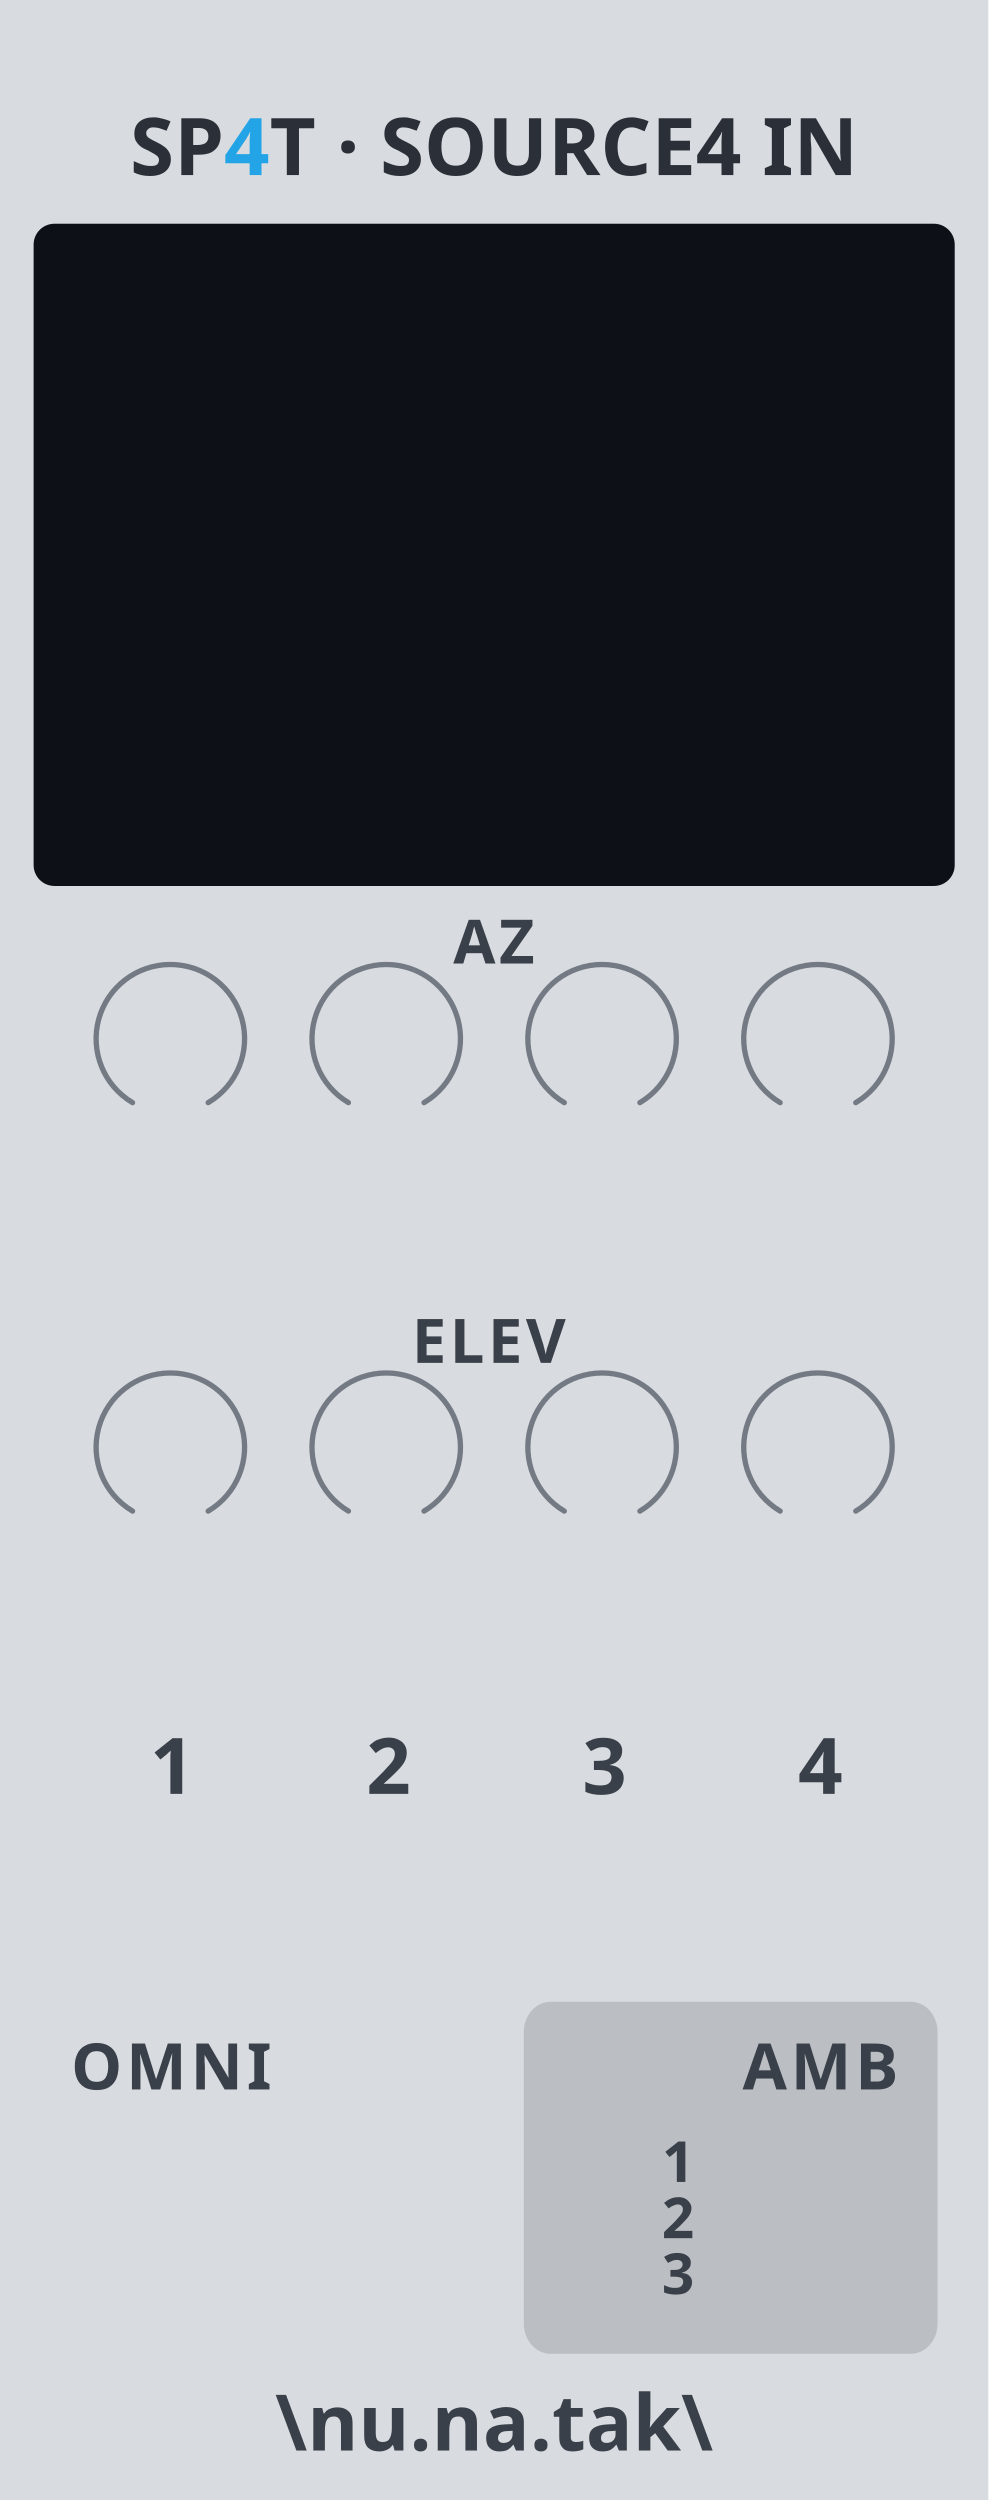
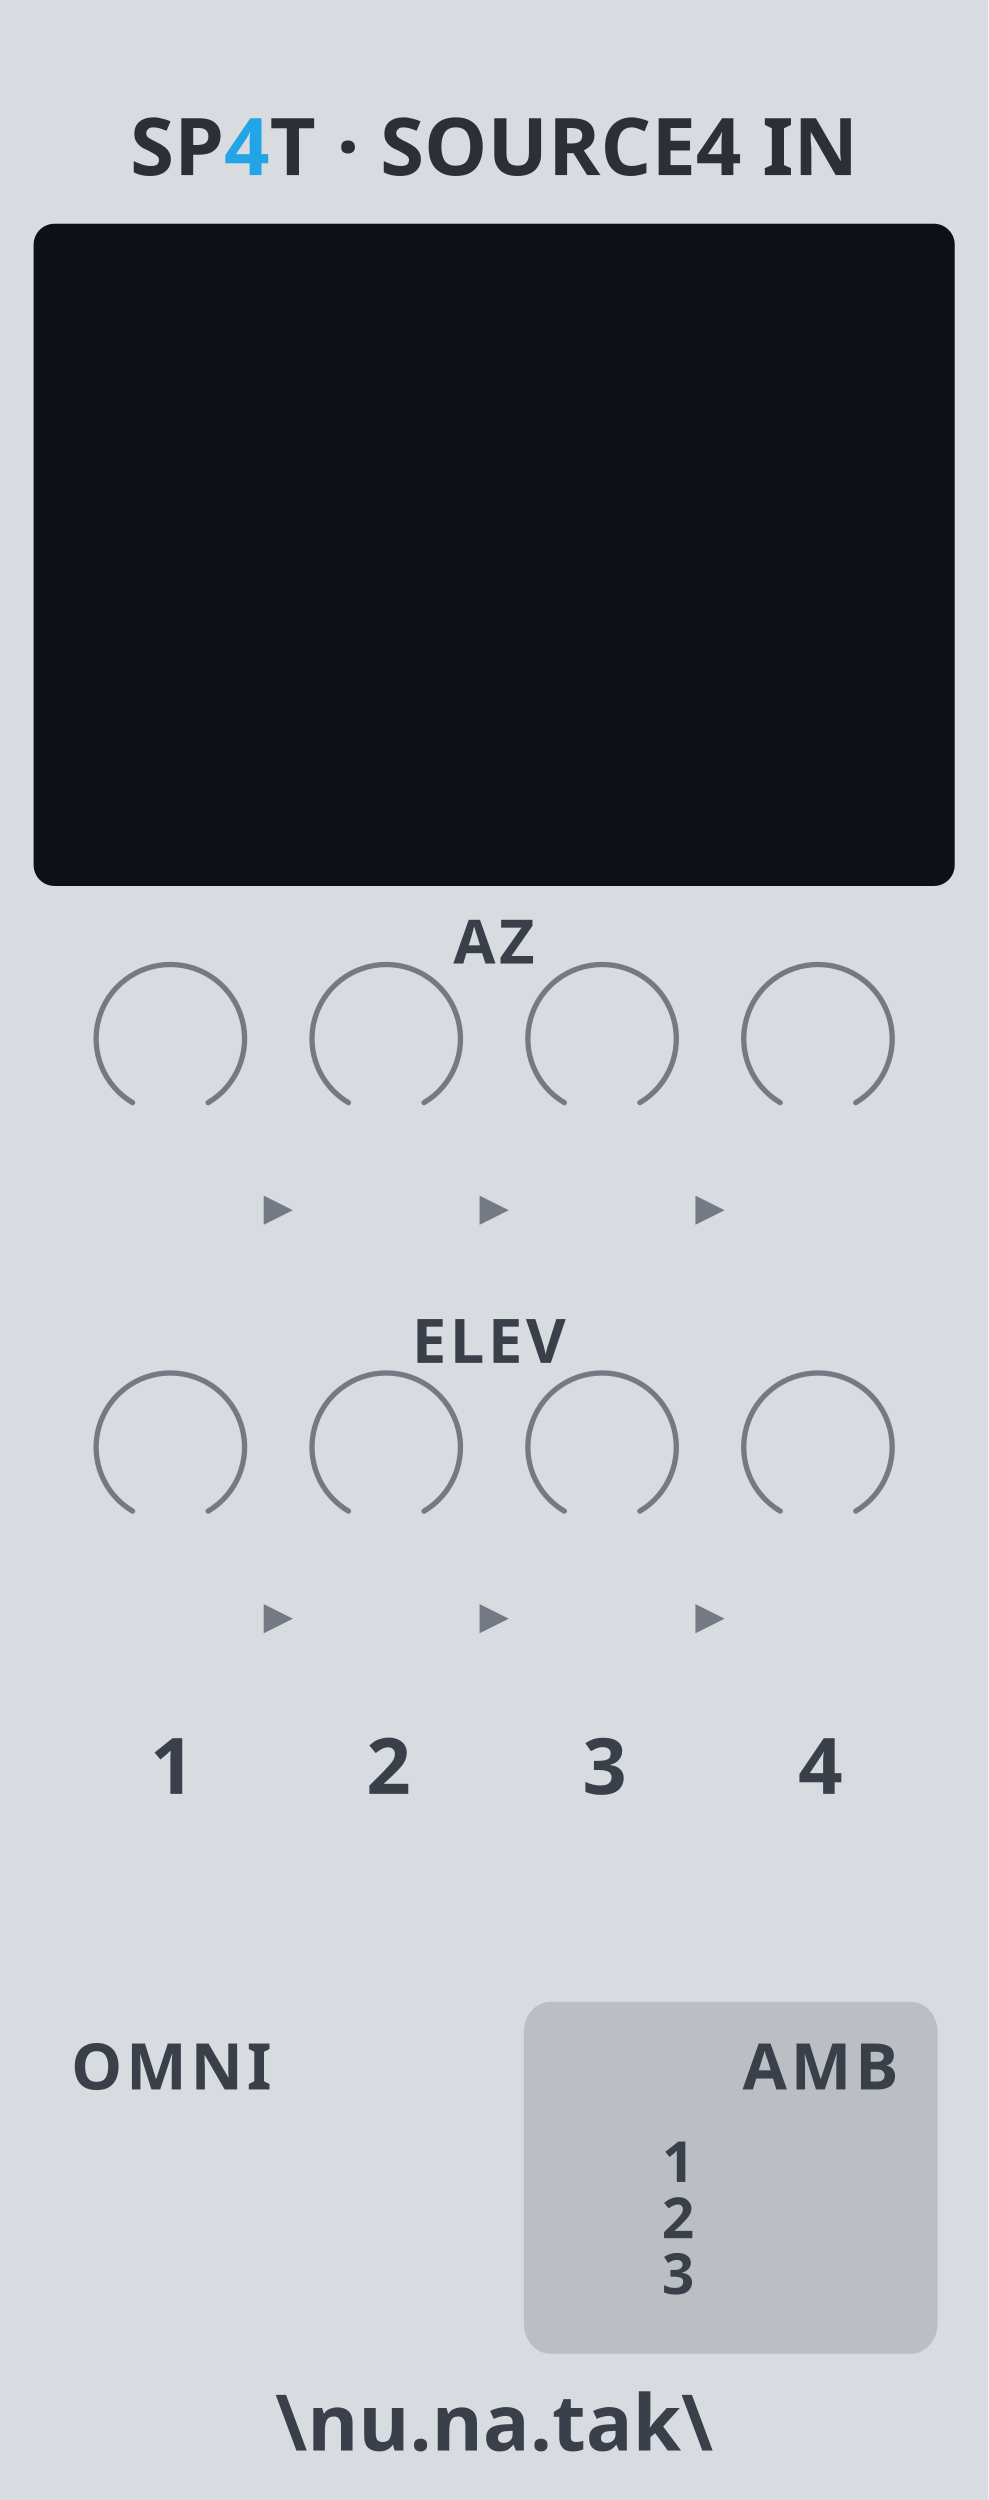
<svg xmlns="http://www.w3.org/2000/svg" xmlns:xlink="http://www.w3.org/1999/xlink" version="1.1" width="50.8mm" height="128.5mm" viewBox="0 0 50.8 128.5" id="svg49">
  <defs id="component-defs">
    <linearGradient id="linearGradient21">
      <stop style="stop-color:#d8dbdf;stop-opacity:1;" offset="0" id="stop21" />
      <stop style="stop-color:#484c51;stop-opacity:1;" offset="1" id="stop22" />
    </linearGradient>
    <linearGradient xlink:href="#linearGradient21" id="linearGradient22" x1="14.306" y1="59.001" x2="14.306" y2="65.366" gradientUnits="userSpaceOnUse" gradientTransform="matrix(0.4537741,0,0,2.814413,2.249732,-96.18744)" />
    <linearGradient xlink:href="#linearGradient21" id="linearGradient14" gradientUnits="userSpaceOnUse" gradientTransform="matrix(0.4537741,0,0,2.814413,13.22643,-96.18744)" x1="14.306" y1="59.001" x2="14.306" y2="65.366" />
    <linearGradient xlink:href="#linearGradient21" id="linearGradient15" gradientUnits="userSpaceOnUse" gradientTransform="matrix(0.4537741,0,0,2.814413,24.32243,-96.18744)" x1="14.306" y1="59.001" x2="14.306" y2="65.366" />
    <linearGradient xlink:href="#linearGradient21" id="linearGradient16" gradientUnits="userSpaceOnUse" gradientTransform="matrix(0.4537741,0,0,2.814413,35.41743,-96.18744)" x1="14.306" y1="59.001" x2="14.306" y2="65.366" />
    <linearGradient xlink:href="#linearGradient21" id="linearGradient32" gradientUnits="userSpaceOnUse" gradientTransform="matrix(0.4537741,0,0,2.814413,35.41743,-117.1828)" x1="14.306" y1="59.001" x2="14.306" y2="65.366" />
    <linearGradient xlink:href="#linearGradient21" id="linearGradient33" gradientUnits="userSpaceOnUse" gradientTransform="matrix(0.4537741,0,0,2.814413,24.32243,-117.1828)" x1="14.306" y1="59.001" x2="14.306" y2="65.366" />
    <linearGradient xlink:href="#linearGradient21" id="linearGradient34" gradientUnits="userSpaceOnUse" gradientTransform="matrix(0.4537741,0,0,2.814413,13.22643,-117.1828)" x1="14.306" y1="59.001" x2="14.306" y2="65.366" />
    <linearGradient xlink:href="#linearGradient21" id="linearGradient35" gradientUnits="userSpaceOnUse" gradientTransform="matrix(0.4537741,0,0,2.814413,2.249732,-117.1828)" x1="14.306" y1="59.001" x2="14.306" y2="65.366" />
  </defs>
  <g id="panel">
    <rect id="background" x="0" y="0" width="50.8" height="128.5" fill="#d8dbdf" />
    <rect style="fill:#bbbec3;stroke:none" id="rect85" width="21.266" height="18.093" x="26.925" y="102.892" rx="1.374" ry="1.552" />
    <text id="title" x="25.4" y="9" font-family="'Rounded Mplus 1c', 'Arial Rounded MT Bold', sans-serif" font-size="4.1" font-weight="700" text-anchor="middle" fill="#2b3038">SP<tspan fill="#22a4e6" id="title-accent">4</tspan>T · SOURCE4 IN</text>
    <text x="8.707" y="107.4" id="text43" style="font-weight:600;font-size:3.3px;font-family:'Barlow Condensed', 'Arial Narrow', sans-serif;letter-spacing:0.2;text-anchor:middle;fill:#3a4049">
      <tspan id="tspan2" x="8.807" y="107.4">OMNI</tspan>
    </text>
    <text x="42.072" y="107.4" id="text46" style="font-weight:600;font-size:3.3px;font-family:'Barlow Condensed', 'Arial Narrow', sans-serif;letter-spacing:0.2;text-anchor:middle;fill:#3a4049">
      <tspan id="tspan85" x="42.172" y="107.4">AMB</tspan>
    </text>
    <text id="brand" x="25.4" y="125.958" font-family="'Rounded Mplus 1c', 'Arial Rounded MT Bold', sans-serif" font-size="4" font-weight="700" text-anchor="middle" fill="#3a4049">\nu.na.tak\</text>
    <rect id="screen" x="1.728" y="11.5" width="47.344" height="34.039" rx="1.072" fill="#0d1017" style="stroke-width:1.156" />
    <text x="19.893" y="92.204" id="text53" style="font-weight:600;font-size:4px;font-family:'Barlow Condensed', 'Arial Narrow', sans-serif;letter-spacing:0.162;text-anchor:middle;fill:#3a4049;fill-opacity:1;stroke-width:0.81">
      <tspan id="tspan53" x="19.974" y="92.204" style="stroke-width:0.81;fill:#3a4049;fill-opacity:1">2</tspan>
    </text>
    <text x="34.023" y="112.151" id="text47" style="font-weight:600;font-size:2.9px;font-family:'Barlow Condensed', 'Arial Narrow', sans-serif;letter-spacing:0.2;text-anchor:start;fill:#3a4049">
      <tspan id="tspan82" x="34.023" y="112.151">1</tspan>
    </text>
    <text x="34.023" y="115.041" id="text48" style="font-weight:600;font-size:2.9px;font-family:'Barlow Condensed', 'Arial Narrow', sans-serif;letter-spacing:0.2;text-anchor:start;fill:#3a4049">
      <tspan id="tspan83" x="34.023" y="115.041">2</tspan>
    </text>
    <text x="34.023" y="117.911" id="text49" style="font-weight:600;font-size:2.9px;font-family:'Barlow Condensed', 'Arial Narrow', sans-serif;letter-spacing:0.2;text-anchor:start;fill:#3a4049">
      <tspan id="tspan84" x="34.023" y="117.911">3</tspan>
    </text>
    <path d="m 6.813,77.67 a 3.816,3.816 0 1 1 3.887,0" id="path7" style="fill:none;stroke:#737a83;stroke-width:0.273;stroke-linecap:round" />
    <path d="m 17.909,77.67 a 3.816,3.816 0 1 1 3.887,0" id="path10" style="fill:none;stroke:#737a83;stroke-width:0.273;stroke-linecap:round" />
    <path d="m 40.1,77.67 a 3.816,3.816 0 1 1 3.887,0" id="path11" style="fill:none;stroke:#737a83;stroke-width:0.273;stroke-linecap:round" />
    <path d="m 29.004,77.67 a 3.816,3.816 0 1 1 3.887,0" id="path12" style="fill:none;stroke:#737a83;stroke-width:0.273;stroke-linecap:round" />
    <text x="25.026" y="70.051" id="text3" style="font-weight:600;font-size:3.135px;font-family:'Barlow Condensed', 'Arial Narrow', sans-serif;letter-spacing:0.19;text-anchor:middle;fill:#3a4049;stroke-width:0.95">
      <tspan id="tspan3" x="25.121" y="70.051" style="stroke-width:0.95">ELEV</tspan>
    </text>
    <text x="8.775" y="92.204" id="text6" style="font-style:normal;font-variant:normal;font-weight:600;font-stretch:normal;font-size:4px;font-family:'Barlow Condensed', 'Arial Narrow', sans-serif;-inkscape-font-specification:'Barlow Condensed, Arial Narrow, sans-serif, Semi-Bold';font-variant-ligatures:normal;font-variant-caps:normal;font-variant-numeric:normal;font-variant-east-asian:normal;letter-spacing:0.162;text-anchor:middle;fill:#3a4049;fill-opacity:1;stroke-width:0.81">
      <tspan id="tspan9" x="8.856" y="92.204" style="stroke-width:0.81;fill:#3a4049;fill-opacity:1">1</tspan>
    </text>
    <text x="30.997" y="92.21" id="text8" style="font-style:normal;font-variant:normal;font-weight:600;font-stretch:normal;font-size:4px;font-family:'Barlow Condensed', 'Arial Narrow', sans-serif;-inkscape-font-specification:'Barlow Condensed, Arial Narrow, sans-serif, Semi-Bold';font-variant-ligatures:normal;font-variant-caps:normal;font-variant-numeric:normal;font-variant-east-asian:normal;letter-spacing:0.162;text-anchor:middle;fill:#3a4049;fill-opacity:1;stroke-width:0.81">
      <tspan id="tspan10" x="31.078" y="92.21" style="stroke-width:0.81;fill:#3a4049;fill-opacity:1">3</tspan>
    </text>
    <text x="42.092" y="92.204" id="text9" style="font-style:normal;font-variant:normal;font-weight:600;font-stretch:normal;font-size:4px;font-family:'Barlow Condensed', 'Arial Narrow', sans-serif;-inkscape-font-specification:'Barlow Condensed, Arial Narrow, sans-serif, Semi-Bold';font-variant-ligatures:normal;font-variant-caps:normal;font-variant-numeric:normal;font-variant-east-asian:normal;letter-spacing:0.162;text-anchor:middle;fill:#3a4049;fill-opacity:1;stroke-width:0.81">
      <tspan id="tspan11" x="42.173" y="92.204" style="stroke-width:0.81;fill:#3a4049;fill-opacity:1">4</tspan>
    </text>
    <path d="m 6.813,56.675 a 3.816,3.816 0 1 1 3.887,0" id="path17" style="fill:none;stroke:#737a83;stroke-width:0.273;stroke-linecap:round" />
    <path d="m 17.909,56.675 a 3.816,3.816 0 1 1 3.887,0" id="path18" style="fill:none;stroke:#737a83;stroke-width:0.273;stroke-linecap:round" />
    <path d="m 40.1,56.675 a 3.816,3.816 0 1 1 3.887,0" id="path21" style="fill:none;stroke:#737a83;stroke-width:0.273;stroke-linecap:round" />
    <path d="m 29.004,56.675 a 3.816,3.816 0 1 1 3.887,0" id="path23" style="fill:none;stroke:#737a83;stroke-width:0.273;stroke-linecap:round" />
+     <path d="M 15.054,62.205 L 13.554,61.455 L 13.554,62.955 Z" id="az-normal-1" style="fill:#737a83;stroke:none" />
+     <path d="M 26.15,62.205 L 24.65,61.455 L 24.65,62.955 Z" id="az-normal-2" style="fill:#737a83;stroke:none" />
+     <path d="M 37.245,62.205 L 35.745,61.455 L 35.745,62.955 Z" id="az-normal-3" style="fill:#737a83;stroke:none" />
+     <path d="M 15.054,83.2 L 13.554,82.45 L 13.554,83.95 Z" id="elev-normal-1" style="fill:#737a83;stroke:none" />
+     <path d="M 26.15,83.2 L 24.65,82.45 L 24.65,83.95 Z" id="elev-normal-2" style="fill:#737a83;stroke:none" />
+     <path d="M 37.245,83.2 L 35.745,82.45 L 35.745,83.95 Z" id="elev-normal-3" style="fill:#737a83;stroke:none" />
    <g id="g36" style="display:none">
      <rect style="opacity:0.15;fill:url(#linearGradient22);stroke:none;stroke-width:1.081" id="rect33" width="9.325" height="18.368" x="4.213" y="69.722" rx="1.537" ry="1.537" />
      <rect style="opacity:0.15;fill:url(#linearGradient14);stroke:none;stroke-width:1.081" id="rect14" width="9.325" height="18.368" x="15.189" y="69.722" rx="1.537" ry="1.537" />
      <rect style="opacity:0.15;fill:url(#linearGradient15);stroke:none;stroke-width:1.081" id="rect15" width="9.325" height="18.368" x="26.285" y="69.722" rx="1.537" ry="1.537" />
      <rect style="opacity:0.15;fill:url(#linearGradient16);stroke:none;stroke-width:1.081" id="rect16" width="9.325" height="18.368" x="37.38" y="69.722" rx="1.537" ry="1.537" />
      <rect style="opacity:0.15;fill:url(#linearGradient35);stroke:none;stroke-width:1.081" id="rect17" width="9.325" height="18.368" x="4.213" y="48.726" rx="1.537" ry="1.537" />
      <rect style="opacity:0.15;fill:url(#linearGradient34);stroke:none;stroke-width:1.081" id="rect23" width="9.325" height="18.368" x="15.189" y="48.726" rx="1.537" ry="1.537" />
      <rect style="opacity:0.15;fill:url(#linearGradient33);stroke:none;stroke-width:1.081" id="rect24" width="9.325" height="18.368" x="26.285" y="48.726" rx="1.537" ry="1.537" />
      <rect style="opacity:0.15;fill:url(#linearGradient32);stroke:none;stroke-width:1.081" id="rect25" width="9.325" height="18.368" x="37.38" y="48.726" rx="1.537" ry="1.537" />
    </g>
    <text x="25.288" y="49.526" id="text1" style="font-weight:600;font-size:3.135px;font-family:'Barlow Condensed', 'Arial Narrow', sans-serif;letter-spacing:0.19;text-anchor:middle;fill:#3a4049;stroke-width:0.95">
      <tspan id="tspan1" x="25.383" y="49.526" style="stroke-width:0.95">AZ</tspan>
    </text>
  </g>
  <g id="components" style="display:none">
    <circle id="ambi-output" cx="42.043" cy="114" r="4.013" fill="#0000ff" />
    <circle id="order-param" cx="30.947" cy="114" r="2.278" fill="#ff0000" />
    <circle id="omni-input" cx="8.756" cy="114" r="4.013" fill="#00ff00" />
    <circle id="src2-input" cx="19.852" cy="97.458" r="4.013" fill="#00ff00" />
    <circle id="src4-input" cx="42.043" cy="97.458" r="4.013" fill="#00ff00" />
    <circle id="src3-input" cx="30.948" cy="97.458" r="4.013" fill="#00ff00" />
    <circle id="src1-elev-param" cx="8.756" cy="74.386" r="3.084" fill="#ff0000" />
    <circle id="src2-elev-param" cx="19.852" cy="74.386" r="3.084" fill="#ff0000" />
    <circle id="src4-elev-param" cx="42.043" cy="74.386" r="3.084" fill="#ff0000" />
    <circle id="src2-elev-cv-input" cx="19.852" cy="83.2" r="4.013" fill="#00ff00" />
    <circle id="src1-elev-cv-input" cx="8.756" cy="83.2" r="4.013" fill="#00ff00" />
    <circle id="src4-elev-cv-input" cx="42.043" cy="83.2" r="4.013" fill="#00ff00" />
    <circle id="src3-elev-cv-input" cx="30.948" cy="83.2" r="4.013" fill="#00ff00" />
    <circle id="src3-elev-param" cx="30.948" cy="74.386" r="3.084" fill="#ff0000" />
    <circle id="src1-input" cx="8.756" cy="97.458" r="4.013" fill="#00ff00" />
    <circle id="src1-az-param" cx="8.756" cy="53.39" r="3.084" fill="#ff0000" />
    <circle id="src2-az-param" cx="19.852" cy="53.39" r="3.084" fill="#ff0000" />
    <circle id="src4-az-param" cx="42.043" cy="53.39" r="3.084" fill="#ff0000" />
    <circle id="src2-az-cv-input" cx="19.852" cy="62.205" r="4.013" fill="#00ff00" />
    <circle id="src1-az-cv-input" cx="8.756" cy="62.205" r="4.013" fill="#00ff00" />
    <circle id="src4-az-cv-input" cx="42.043" cy="62.205" r="4.013" fill="#00ff00" />
    <circle id="src3-az-cv-input" cx="30.948" cy="62.205" r="4.013" fill="#00ff00" />
    <circle id="src3-az-param" cx="30.948" cy="53.39" r="3.084" fill="#ff0000" />
  </g>
</svg>
